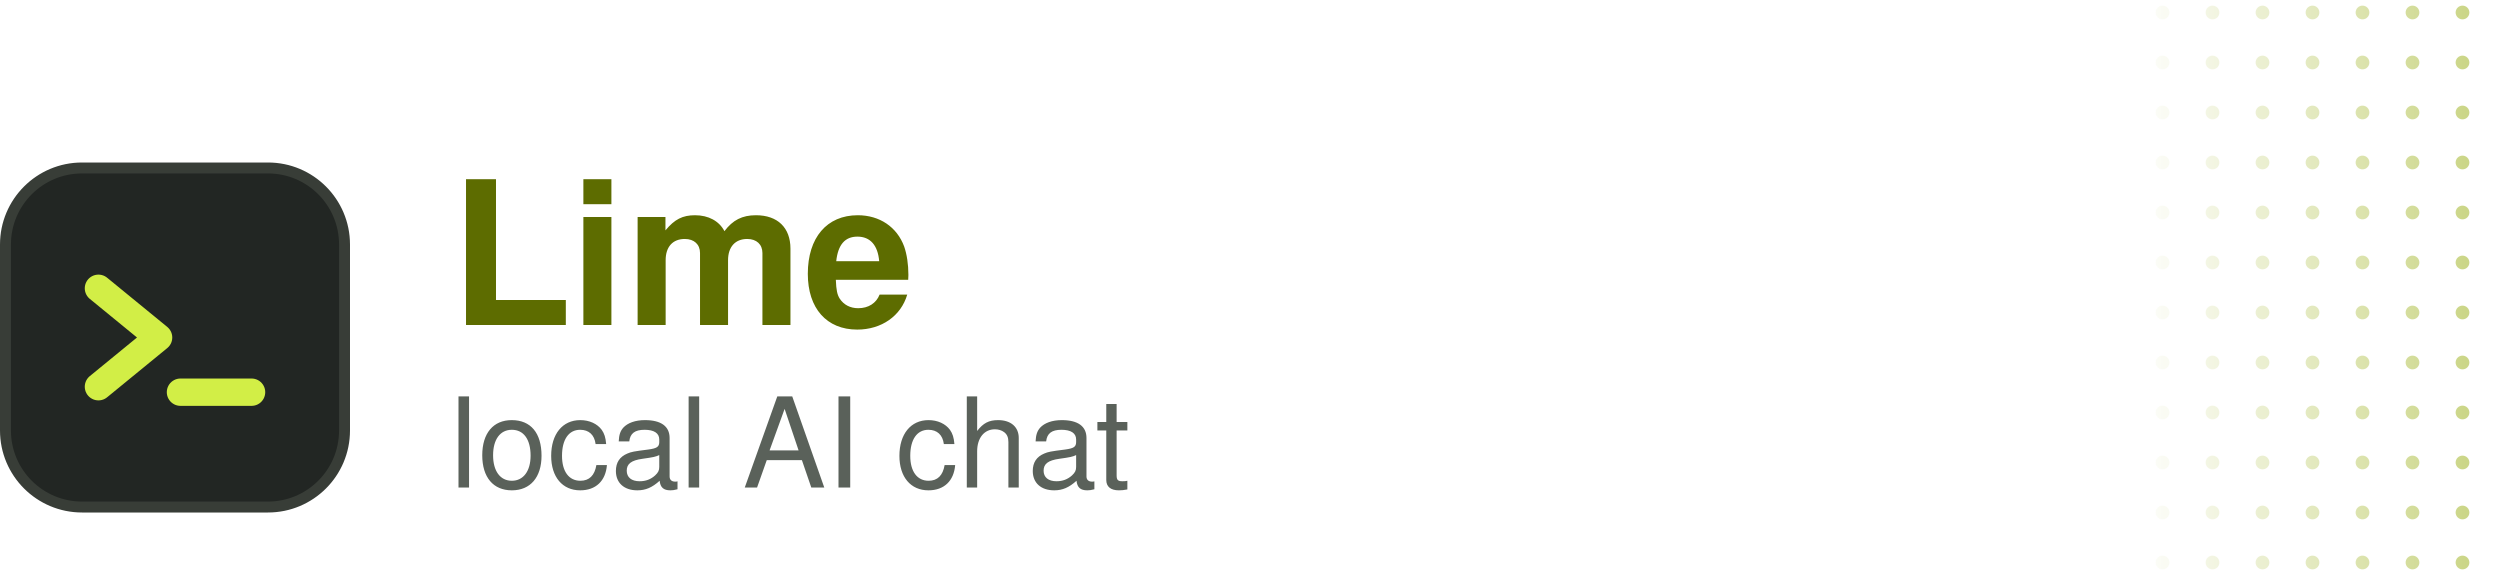
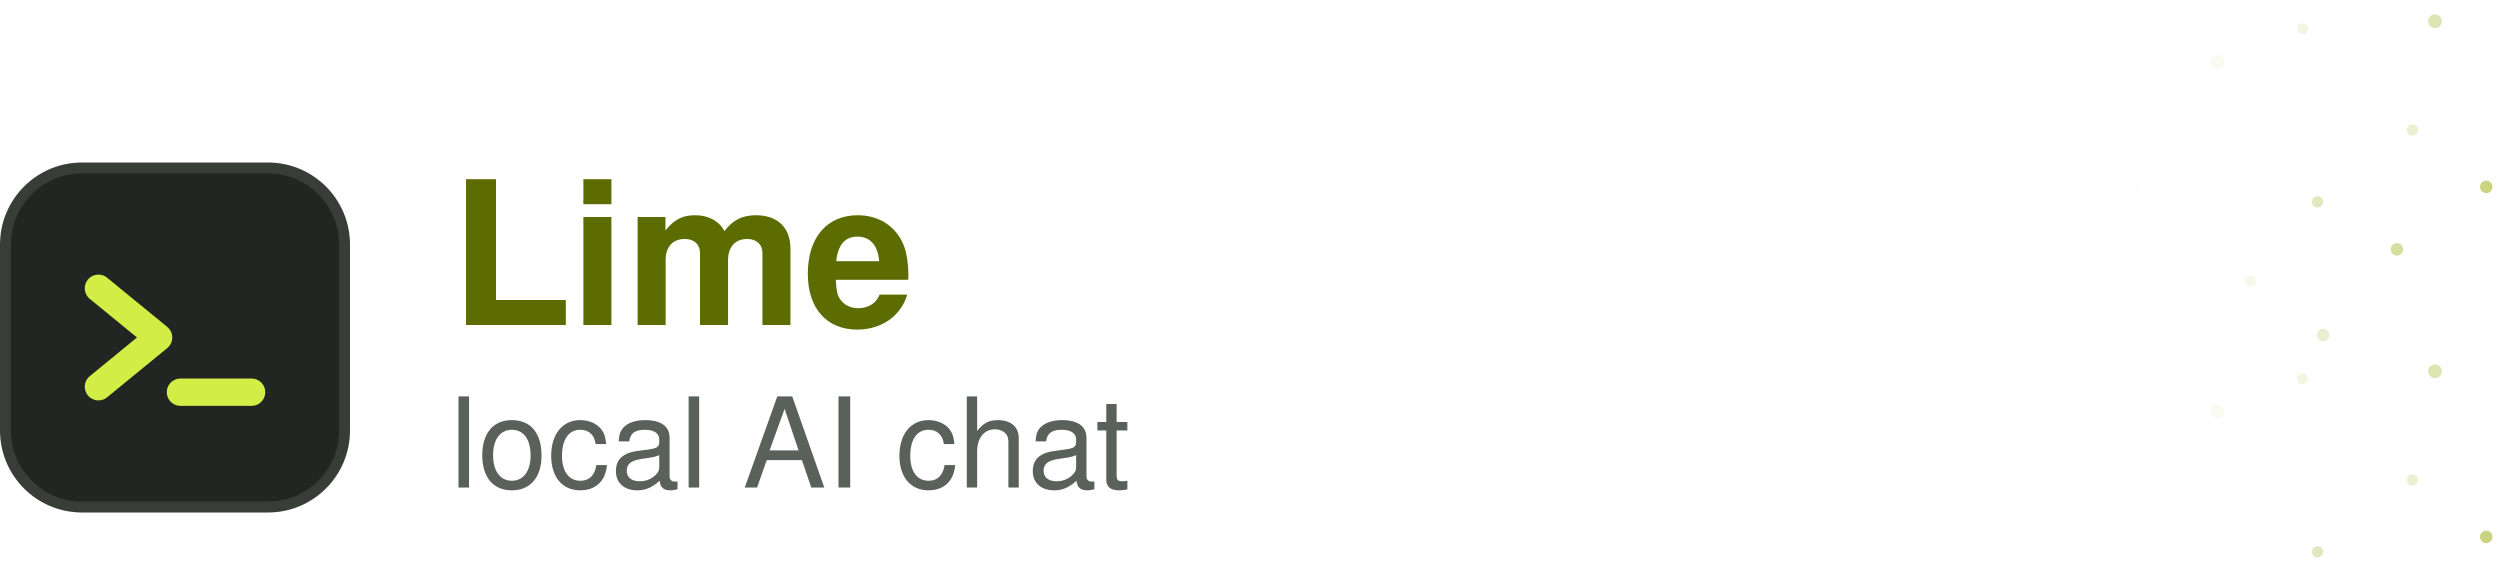
<svg xmlns="http://www.w3.org/2000/svg" width="400" height="94" viewBox="0 0 400 94">
  <defs>
-     <pattern id="p" width="8" height="8" patternUnits="userSpaceOnUse">
-       <circle cx="2" cy="2" r="1.1" fill="#95ab0a" />
+     <pattern id="p" width="56" height="56" patternUnits="userSpaceOnUse">
+       <g fill="#95ab0a">
+         <circle cx="18.8" cy="9.8" r="1.1" fill-opacity="0.45" />
+         <circle cx="5.8" cy="29.9" r="1" fill-opacity="1" />
+         <circle cx="24.1" cy="45.0" r="0.9" fill-opacity="0.45" />
+         <circle cx="34.8" cy="32.3" r="0.9" fill-opacity="1" />
+         <circle cx="32.4" cy="4.6" r="0.9" fill-opacity="0.45" />
+         <circle cx="50.0" cy="20.8" r="0.9" fill-opacity="0.45" />
+         <circle cx="47.5" cy="39.9" r="1" fill-opacity="1" />
+         <circle cx="35.7" cy="53.6" r="1" fill-opacity="0.7" />
+         <circle cx="53.6" cy="3.4" r="1.1" fill-opacity="0.7" />
+       </g>
    </pattern>
    <linearGradient id="g">
      <stop offset=".85" stop-color="#fff" stop-opacity="0" />
      <stop offset="1" stop-color="#fff" stop-opacity=".55" />
    </linearGradient>
    <mask id="m">
      <rect width="400" height="94" fill="url(#g)" />
    </mask>
  </defs>
  <rect width="400" height="94" fill="url(#p)" mask="url(#m)" />
  <g transform="translate(0 26) scale(.875)">
    <rect x="1" y="1" width="62" height="62" rx="14" fill="#222623" stroke="#383d37" stroke-width="2" />
    <g fill="none" stroke="#d2ee46" stroke-width="5" stroke-linecap="round" stroke-linejoin="round">
      <polyline points="18,23 29,32 18,41" />
      <line x1="33" y1="42" x2="46" y2="42" />
    </g>
  </g>
  <text x="72" y="52" style="font:600 32px -apple-system, BlinkMacSystemFont, 'Segoe UI', Helvetica, Arial, sans-serif" fill="#5d6c00">Lime</text>
  <text x="72" y="78" style="font:400 20px -apple-system, BlinkMacSystemFont, 'Segoe UI', Helvetica, Arial, sans-serif" fill="#5a615a">local AI chat</text>
</svg>
